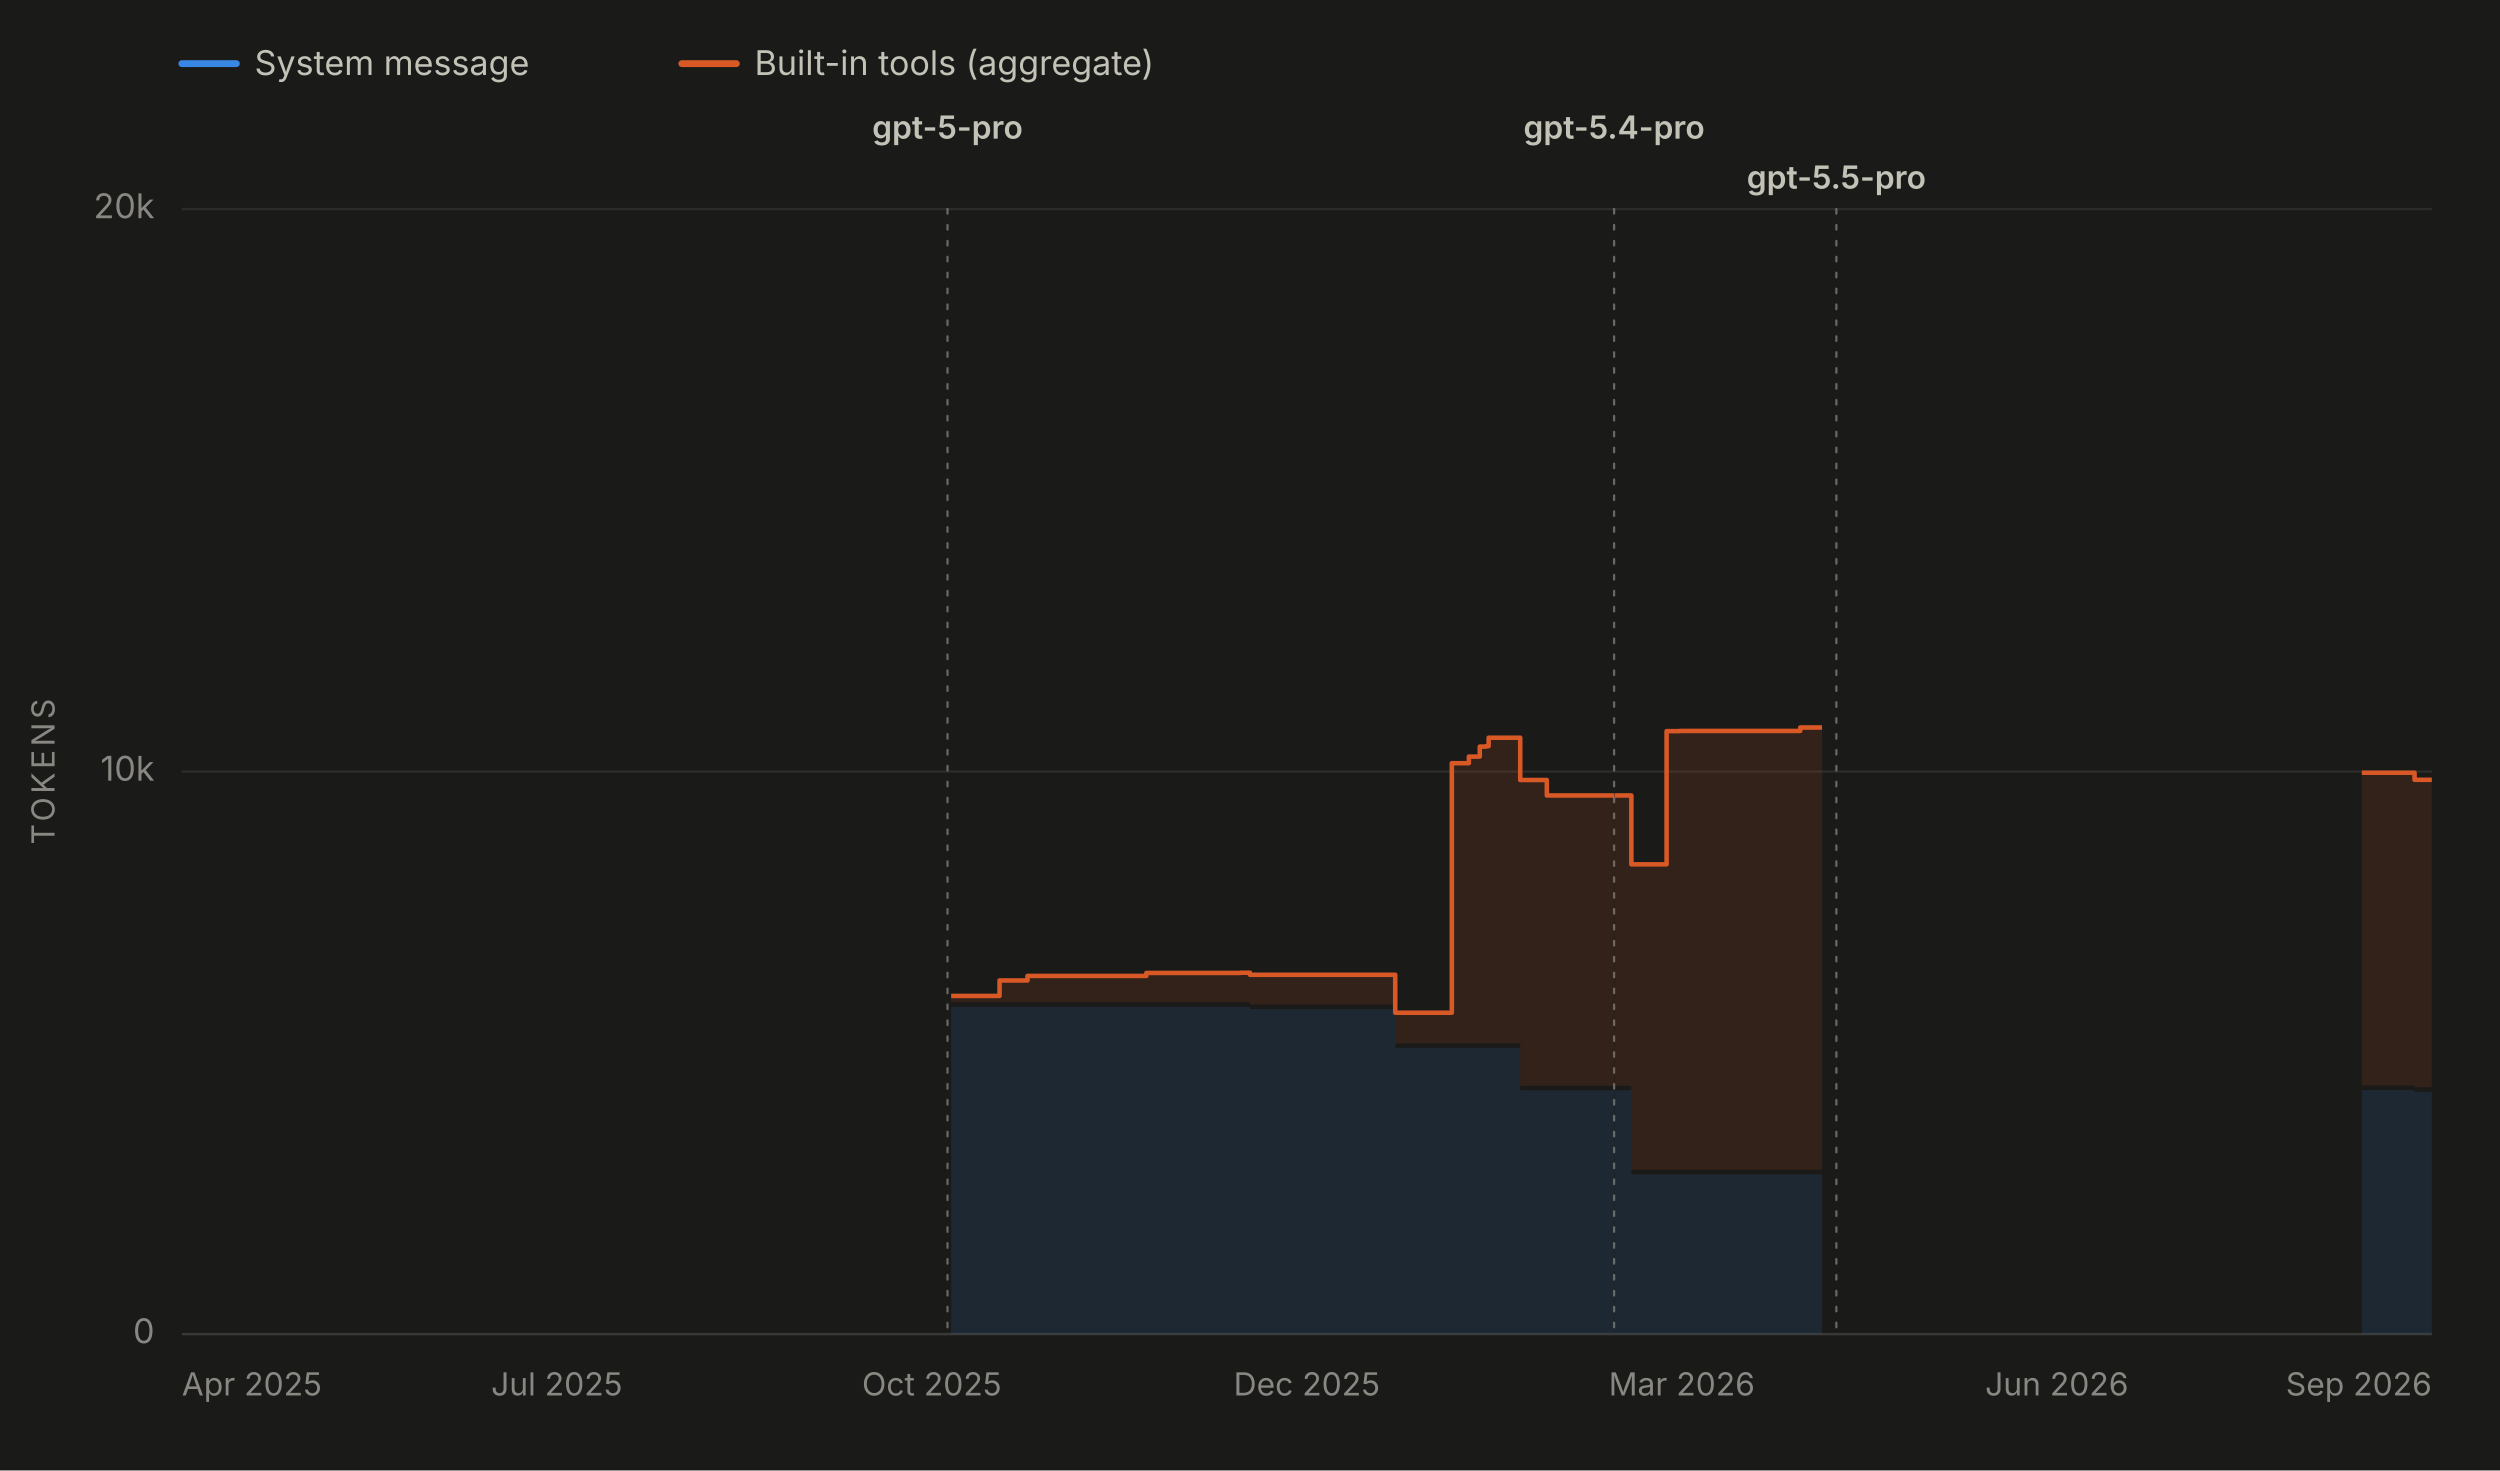
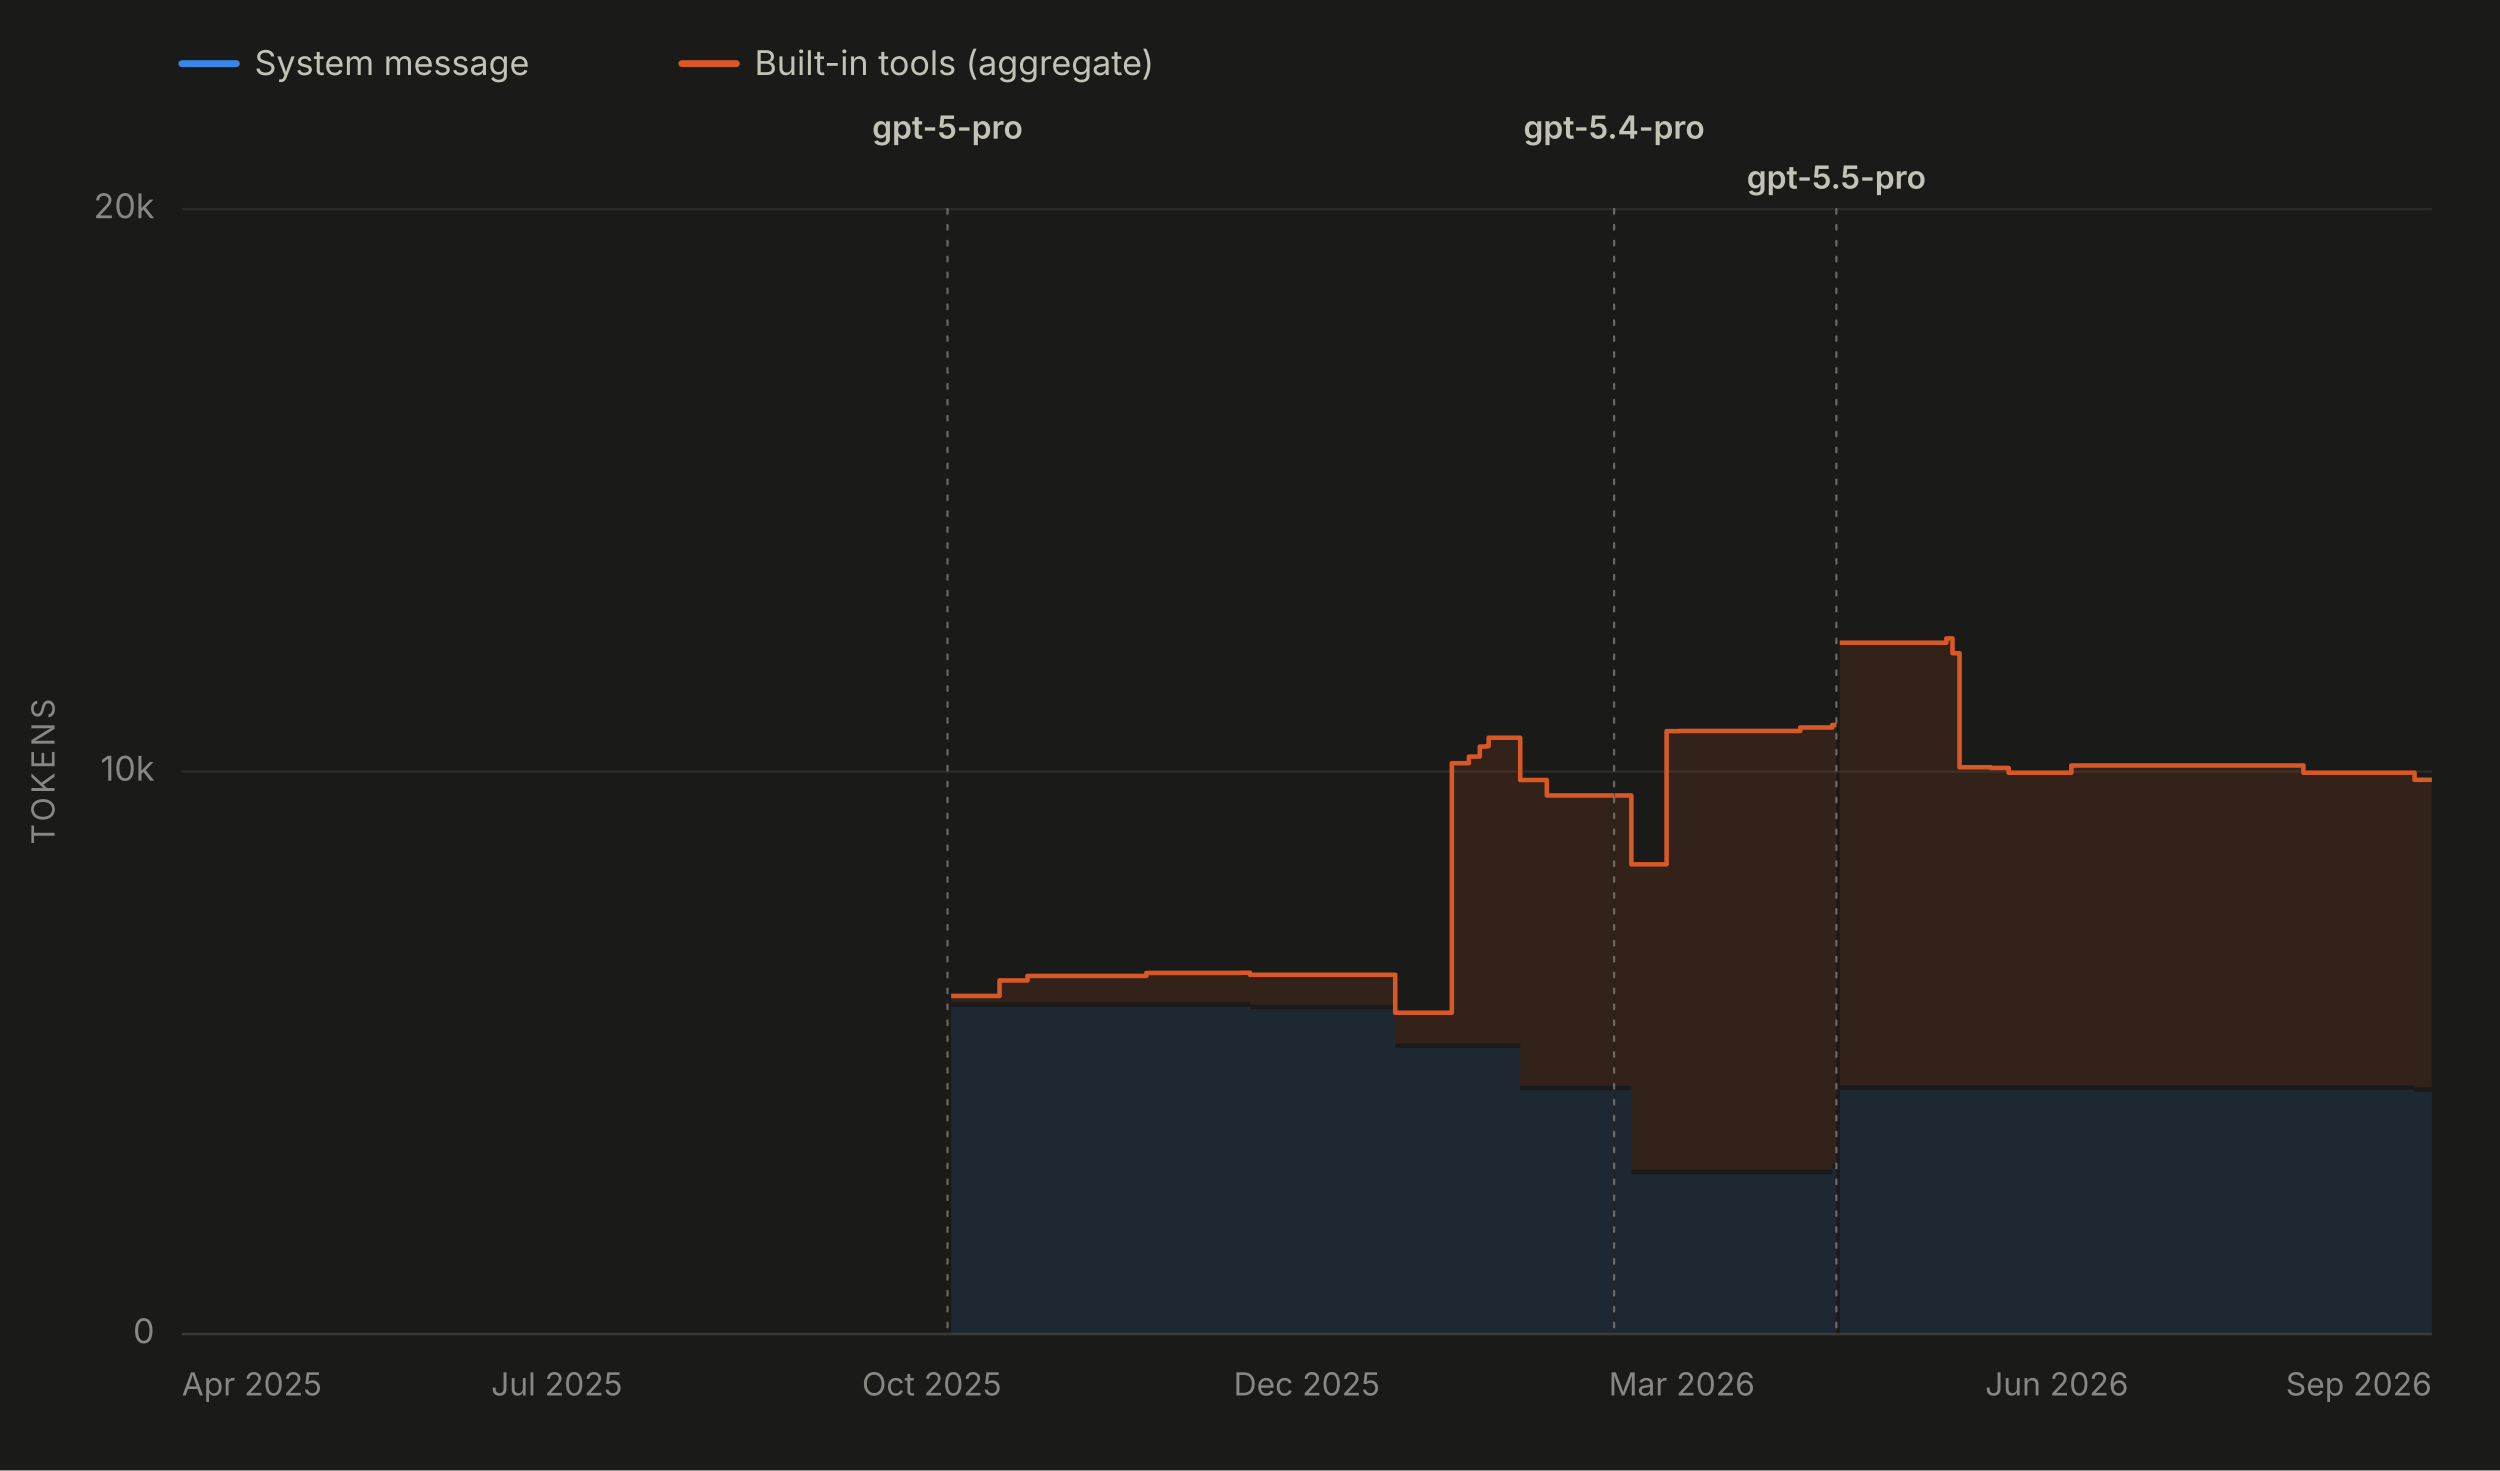
<svg xmlns="http://www.w3.org/2000/svg" viewBox="0 0 1100 647" width="1100" height="647" role="img" aria-labelledby="chartTitle chartDesc" font-family="system-ui, -apple-system, 'Segoe UI', sans-serif">
  <rect x="0" y="0" width="1100" height="647" fill="#1a1a19" />
  <line x1="80" y1="28" x2="104" y2="28" stroke="#3987e5" stroke-width="3" stroke-linecap="round" />
  <text x="112" y="33" font-size="15" fill="#c3c2b7">System message</text>
  <line x1="300" y1="28" x2="324" y2="28" stroke="#d95926" stroke-width="3" stroke-linecap="round" />
  <text x="332" y="33" font-size="15" fill="#c3c2b7">Built-in tools (aggregate)</text>
  <line x1="80" y1="587.0" x2="1070" y2="587.0" stroke="#2c2c2a" stroke-width="1" />
  <text x="68" y="591.0" font-size="15" fill="#898781" text-anchor="end">0</text>
  <line x1="80" y1="339.5" x2="1070" y2="339.5" stroke="#2c2c2a" stroke-width="1" />
  <text x="68" y="343.5" font-size="15" fill="#898781" text-anchor="end">10k</text>
  <line x1="80" y1="92.0" x2="1070" y2="92.0" stroke="#2c2c2a" stroke-width="1" />
  <text x="68" y="96.0" font-size="15" fill="#898781" text-anchor="end">20k</text>
  <text x="24" y="339.5" font-size="14" fill="#898781" text-anchor="middle" letter-spacing="1.5" transform="rotate(-90 24 339.5)">TOKENS</text>
  <line x1="80" y1="587" x2="1070" y2="587" stroke="#383835" stroke-width="1" />
  <text x="80.0" y="614" font-size="14" fill="#898781" text-anchor="start">Apr 2025</text>
  <text x="245.0" y="614" font-size="14" fill="#898781" text-anchor="middle">Jul 2025</text>
  <text x="410.0" y="614" font-size="14" fill="#898781" text-anchor="middle">Oct 2025</text>
  <text x="575.0" y="614" font-size="14" fill="#898781" text-anchor="middle">Dec 2025</text>
  <text x="740.0" y="614" font-size="14" fill="#898781" text-anchor="middle">Mar 2026</text>
  <text x="905.0" y="614" font-size="14" fill="#898781" text-anchor="middle">Jun 2026</text>
  <text x="1070.0" y="614" font-size="14" fill="#898781" text-anchor="end">Sep 2026</text>
  <g data-release-date="2025-10-06">
    <line x1="416.9" y1="92" x2="416.9" y2="587" stroke="#898781" stroke-width="1" stroke-dasharray="2,5" stroke-linecap="round" opacity="0.7" />
    <text x="416.9" y="61.0" font-size="14" font-weight="600" fill="#c3c2b7" text-anchor="middle">gpt-5-pro</text>
  </g>
  <g data-release-date="2026-03-05">
    <line x1="710.2" y1="92" x2="710.2" y2="587" stroke="#898781" stroke-width="1" stroke-dasharray="2,5" stroke-linecap="round" opacity="0.7" />
    <text x="710.2" y="61.0" font-size="14" font-weight="600" fill="#c3c2b7" text-anchor="middle">gpt-5.4-pro</text>
  </g>
  <g data-release-date="2026-04-24">
    <line x1="808.0" y1="92" x2="808.0" y2="587" stroke="#898781" stroke-width="1" stroke-dasharray="2,5" stroke-linecap="round" opacity="0.7" />
    <text x="808.0" y="83.0" font-size="14" font-weight="600" fill="#c3c2b7" text-anchor="middle">gpt-5.5-pro</text>
  </g>
  <g data-selected-models="gpt-5-pro-2025-10-06">
    <path d="M 418.5 587.0 L 418.5 443.0 L 422.9 443.0 L 422.9 443.0 L 439.8 443.0 L 439.8 443.0 L 452.1 443.0 L 452.1 443.0 L 453.6 443.0 L 453.6 443.0 L 455.8 443.0 L 455.8 443.0 L 465.3 443.0 L 465.3 443.0 L 465.9 443.0 L 465.9 443.0 L 475.2 443.0 L 475.2 443.0 L 475.3 443.0 L 475.3 443.0 L 481.0 443.0 L 481.0 443.0 L 485.2 443.0 L 485.2 443.0 L 492.7 443.0 L 492.7 443.0 L 504.4 443.0 L 504.4 443.0 L 504.6 443.0 L 504.6 443.0 L 506.2 443.0 L 506.2 443.0 L 508.4 443.0 L 508.4 443.0 L 530.2 443.0 L 530.2 443.0 L 533.8 443.0 L 533.8 443.0 L 542.4 443.0 L 542.4 443.0 L 545.8 443.0 L 545.8 443.0 L 547.5 443.0 L 547.5 443.0 L 550.0 443.0 L 550.0 444.0 L 555.6 444.0 L 555.6 444.0 L 561.1 444.0 L 561.1 444.0 L 561.2 444.0 L 561.2 444.0 L 563.2 444.0 L 563.2 444.0 L 566.0 444.0 L 566.0 444.0 L 598.3 444.0 L 598.3 444.0 L 598.8 444.0 L 598.8 444.0 L 604.3 444.0 L 604.3 444.0 L 613.9 444.0 L 613.9 461.1 L 614.5 461.1 L 614.5 461.1 L 615.9 461.1 L 615.9 461.1 L 616.5 461.1 L 616.5 461.1 L 617.6 461.1 L 617.6 461.1 L 627.7 461.1 L 627.7 461.1 L 629.9 461.1 L 629.9 461.1 L 635.3 461.1 L 635.3 461.1 L 635.4 461.1 L 635.4 461.1 L 638.8 461.1 L 638.8 461.1 L 646.3 461.1 L 646.3 461.1 L 651.1 461.1 L 651.1 461.1 L 653.9 461.1 L 653.9 461.1 L 655.0 461.1 L 655.0 461.1 L 655.9 461.1 L 655.9 461.1 L 656.9 461.1 L 656.9 461.1 L 668.9 461.1 L 668.9 479.7 L 670.7 479.7 L 670.7 479.7 L 670.8 479.7 L 670.8 479.7 L 680.6 479.7 L 680.6 479.7 L 680.8 479.7 L 680.8 479.7 L 681.5 479.7 L 681.5 479.7 L 696.0 479.7 L 696.0 479.7 L 698.4 479.7 L 698.4 479.7 L 705.8 479.7 L 705.8 479.7 L 710.2 479.7 L 710.2 479.7 L 710.2 587.0 Z" fill="#3987e5" fill-opacity="0.13" stroke="none" />
    <path d="M 418.5 441.0 L 418.5 438.2 L 422.9 438.2 L 422.9 438.2 L 439.8 438.2 L 439.8 431.4 L 452.1 431.4 L 452.1 429.4 L 453.6 429.4 L 453.6 429.4 L 455.8 429.4 L 455.8 429.4 L 465.3 429.4 L 465.3 429.4 L 465.9 429.4 L 465.9 429.4 L 475.2 429.4 L 475.2 429.4 L 475.3 429.4 L 475.3 429.4 L 481.0 429.4 L 481.0 429.4 L 485.2 429.4 L 485.2 429.4 L 492.7 429.4 L 492.7 429.4 L 504.4 429.4 L 504.4 428.1 L 504.6 428.1 L 504.6 428.1 L 506.2 428.1 L 506.2 428.1 L 508.4 428.1 L 508.4 428.1 L 530.2 428.1 L 530.2 428.1 L 533.8 428.1 L 533.8 428.1 L 542.4 428.1 L 542.4 428.1 L 545.8 428.1 L 545.8 428.0 L 547.5 428.0 L 547.5 428.0 L 550.0 428.0 L 550.0 428.9 L 555.6 428.9 L 555.6 428.9 L 561.1 428.9 L 561.1 428.9 L 561.2 428.9 L 561.2 428.9 L 563.2 428.9 L 563.2 428.9 L 566.0 428.9 L 566.0 428.9 L 598.3 428.9 L 598.3 428.9 L 598.8 428.9 L 598.8 428.9 L 604.3 428.9 L 604.3 428.9 L 613.9 428.9 L 613.9 445.6 L 614.5 445.6 L 614.5 445.6 L 615.9 445.6 L 615.9 445.6 L 616.5 445.6 L 616.5 445.6 L 617.6 445.6 L 617.6 445.6 L 627.7 445.6 L 627.7 445.6 L 629.9 445.6 L 629.9 445.6 L 635.3 445.6 L 635.3 445.6 L 635.4 445.6 L 635.4 445.6 L 638.8 445.6 L 638.8 335.8 L 646.3 335.8 L 646.3 332.9 L 651.1 332.9 L 651.1 328.5 L 653.9 328.5 L 653.9 328.3 L 655.0 328.3 L 655.0 324.6 L 655.9 324.6 L 655.9 324.6 L 656.9 324.6 L 656.9 324.6 L 668.9 324.6 L 668.9 343.2 L 670.7 343.2 L 670.7 343.2 L 670.8 343.2 L 670.8 343.2 L 680.6 343.2 L 680.6 350.0 L 680.8 350.0 L 680.8 350.0 L 681.5 350.0 L 681.5 350.0 L 696.0 350.0 L 696.0 350.0 L 698.4 350.0 L 698.4 350.0 L 705.8 350.0 L 705.8 350.0 L 710.2 350.0 L 710.2 350.0 L 710.2 477.7 L 710.2 477.7 L 705.8 477.7 L 705.8 477.7 L 698.4 477.7 L 698.4 477.7 L 696.0 477.7 L 696.0 477.7 L 681.5 477.7 L 681.5 477.7 L 680.8 477.7 L 680.8 477.7 L 680.6 477.7 L 680.6 477.7 L 670.8 477.7 L 670.8 477.7 L 670.7 477.7 L 670.7 477.7 L 668.9 477.7 L 668.9 459.1 L 656.9 459.1 L 656.9 459.1 L 655.9 459.1 L 655.9 459.1 L 655.0 459.1 L 655.0 459.1 L 653.9 459.1 L 653.9 459.1 L 651.1 459.1 L 651.1 459.1 L 646.3 459.1 L 646.3 459.1 L 638.8 459.1 L 638.8 459.1 L 635.4 459.1 L 635.4 459.1 L 635.3 459.1 L 635.3 459.1 L 629.9 459.1 L 629.9 459.1 L 627.7 459.1 L 627.7 459.1 L 617.6 459.1 L 617.6 459.1 L 616.5 459.1 L 616.5 459.1 L 615.9 459.1 L 615.9 459.1 L 614.5 459.1 L 614.5 459.1 L 613.9 459.1 L 613.9 442.0 L 604.3 442.0 L 604.3 442.0 L 598.8 442.0 L 598.8 442.0 L 598.3 442.0 L 598.3 442.0 L 566.0 442.0 L 566.0 442.0 L 563.2 442.0 L 563.2 442.0 L 561.2 442.0 L 561.2 442.0 L 561.1 442.0 L 561.1 442.0 L 555.6 442.0 L 555.6 442.0 L 550.0 442.0 L 550.0 441.0 L 547.5 441.0 L 547.5 441.0 L 545.8 441.0 L 545.8 441.0 L 542.4 441.0 L 542.4 441.0 L 533.8 441.0 L 533.8 441.0 L 530.2 441.0 L 530.2 441.0 L 508.4 441.0 L 508.4 441.0 L 506.2 441.0 L 506.2 441.0 L 504.6 441.0 L 504.6 441.0 L 504.4 441.0 L 504.4 441.0 L 492.7 441.0 L 492.7 441.0 L 485.2 441.0 L 485.2 441.0 L 481.0 441.0 L 481.0 441.0 L 475.3 441.0 L 475.3 441.0 L 475.2 441.0 L 475.2 441.0 L 465.9 441.0 L 465.9 441.0 L 465.3 441.0 L 465.3 441.0 L 455.8 441.0 L 455.8 441.0 L 453.6 441.0 L 453.6 441.0 L 452.1 441.0 L 452.1 441.0 L 439.8 441.0 L 439.8 441.0 L 422.9 441.0 L 422.9 441.0 L 418.5 441.0 Z" fill="#d95926" fill-opacity="0.13" stroke="none" />
    <path d="M 418.5 438.2 L 422.9 438.2 L 422.9 438.2 L 439.8 438.2 L 439.8 431.4 L 452.1 431.4 L 452.1 429.4 L 453.6 429.4 L 453.6 429.4 L 455.8 429.4 L 455.8 429.4 L 465.3 429.4 L 465.3 429.4 L 465.9 429.4 L 465.9 429.4 L 475.2 429.4 L 475.2 429.4 L 475.3 429.4 L 475.3 429.4 L 481.0 429.4 L 481.0 429.4 L 485.2 429.4 L 485.2 429.4 L 492.7 429.4 L 492.7 429.4 L 504.4 429.4 L 504.4 428.1 L 504.6 428.1 L 504.6 428.1 L 506.2 428.1 L 506.2 428.1 L 508.4 428.1 L 508.4 428.1 L 530.2 428.1 L 530.2 428.1 L 533.8 428.1 L 533.8 428.1 L 542.4 428.1 L 542.4 428.1 L 545.8 428.1 L 545.8 428.0 L 547.5 428.0 L 547.5 428.0 L 550.0 428.0 L 550.0 428.9 L 555.6 428.9 L 555.6 428.9 L 561.1 428.9 L 561.1 428.9 L 561.2 428.9 L 561.2 428.9 L 563.2 428.9 L 563.2 428.9 L 566.0 428.9 L 566.0 428.9 L 598.3 428.9 L 598.3 428.9 L 598.8 428.9 L 598.8 428.9 L 604.3 428.9 L 604.3 428.9 L 613.9 428.9 L 613.9 445.6 L 614.5 445.6 L 614.5 445.6 L 615.9 445.6 L 615.9 445.6 L 616.5 445.6 L 616.5 445.6 L 617.6 445.6 L 617.6 445.6 L 627.7 445.6 L 627.7 445.6 L 629.9 445.6 L 629.9 445.6 L 635.3 445.6 L 635.3 445.6 L 635.4 445.6 L 635.4 445.6 L 638.8 445.6 L 638.8 335.8 L 646.3 335.8 L 646.3 332.9 L 651.1 332.9 L 651.1 328.5 L 653.9 328.5 L 653.9 328.3 L 655.0 328.3 L 655.0 324.6 L 655.9 324.6 L 655.9 324.6 L 656.9 324.6 L 656.9 324.6 L 668.9 324.6 L 668.9 343.2 L 670.7 343.2 L 670.7 343.2 L 670.8 343.2 L 670.8 343.2 L 680.6 343.2 L 680.6 350.0 L 680.8 350.0 L 680.8 350.0 L 681.5 350.0 L 681.5 350.0 L 696.0 350.0 L 696.0 350.0 L 698.4 350.0 L 698.4 350.0 L 705.8 350.0 L 705.8 350.0 L 710.2 350.0 L 710.2 350.0" fill="none" stroke="#d95926" stroke-width="2" stroke-linejoin="round" />
  </g>
  <g data-selected-models="gpt-5.4-pro">
-     <path d="M 710.4 587.0 L 710.4 479.7 L 711.8 479.7 L 711.8 479.7 L 717.8 479.7 L 717.8 516.7 L 720.4 516.7 L 720.4 516.7 L 722.0 516.7 L 722.0 516.7 L 733.3 516.7 L 733.3 516.7 L 739.1 516.7 L 739.1 516.7 L 753.1 516.7 L 753.1 516.7 L 762.5 516.7 L 762.5 516.7 L 782.5 516.7 L 782.5 516.7 L 782.8 516.7 L 782.8 516.7 L 792.1 516.7 L 792.1 516.7 L 801.7 516.7 L 801.7 516.7 L 801.7 587.0 Z" fill="#3987e5" fill-opacity="0.13" stroke="none" />
-     <path d="M 710.4 477.7 L 710.4 350.0 L 711.8 350.0 L 711.8 350.0 L 717.8 350.0 L 717.8 380.3 L 720.4 380.3 L 720.4 380.3 L 722.0 380.3 L 722.0 380.3 L 733.3 380.3 L 733.3 321.7 L 739.1 321.7 L 739.1 321.6 L 753.1 321.6 L 753.1 321.6 L 762.5 321.6 L 762.5 321.6 L 782.5 321.6 L 782.5 321.6 L 782.8 321.6 L 782.8 321.6 L 792.1 321.6 L 792.1 320.1 L 801.7 320.1 L 801.7 320.1 L 801.7 514.7 L 801.7 514.7 L 792.1 514.7 L 792.1 514.7 L 782.8 514.7 L 782.8 514.7 L 782.5 514.7 L 782.5 514.7 L 762.5 514.7 L 762.5 514.7 L 753.1 514.7 L 753.1 514.7 L 739.1 514.7 L 739.1 514.7 L 733.3 514.7 L 733.3 514.7 L 722.0 514.7 L 722.0 514.7 L 720.4 514.7 L 720.4 514.7 L 717.8 514.7 L 717.8 477.7 L 711.8 477.7 L 711.8 477.7 L 710.4 477.7 Z" fill="#d95926" fill-opacity="0.13" stroke="none" />
-     <path d="M 710.4 350.0 L 711.8 350.0 L 711.8 350.0 L 717.8 350.0 L 717.8 380.3 L 720.4 380.3 L 720.4 380.3 L 722.0 380.3 L 722.0 380.3 L 733.3 380.3 L 733.3 321.7 L 739.1 321.7 L 739.1 321.6 L 753.1 321.6 L 753.1 321.6 L 762.5 321.6 L 762.5 321.6 L 782.5 321.6 L 782.5 321.6 L 782.8 321.6 L 782.8 321.6 L 792.1 321.6 L 792.1 320.1 L 801.7 320.1 L 801.7 320.1" fill="none" stroke="#d95926" stroke-width="2" stroke-linejoin="round" />
+     <path d="M 710.4 587.0 L 710.4 479.7 L 711.8 479.7 L 711.8 479.7 L 717.8 479.7 L 717.8 516.7 L 720.4 516.7 L 720.4 516.7 L 722.0 516.7 L 722.0 516.7 L 733.3 516.7 L 733.3 516.7 L 739.1 516.7 L 739.1 516.7 L 753.1 516.7 L 753.1 516.7 L 762.5 516.7 L 762.5 516.7 L 782.5 516.7 L 782.5 516.7 L 782.8 516.7 L 782.8 516.7 L 792.1 516.7 L 792.1 516.7 L 801.7 516.7 L 801.7 516.7 L 806.2 516.7 L 806.2 513.9 L 807.5 513.9 L 807.5 513.9 L 808.0 513.9 L 808.0 513.9 L 808.0 587.0 Z" fill="#3987e5" fill-opacity="0.13" stroke="none" />
+     <path d="M 710.4 477.7 L 710.4 350.0 L 711.8 350.0 L 711.8 350.0 L 717.8 350.0 L 717.8 380.3 L 720.4 380.3 L 720.4 380.3 L 722.0 380.3 L 722.0 380.3 L 733.3 380.3 L 733.3 321.7 L 739.1 321.7 L 739.1 321.6 L 753.1 321.6 L 753.1 321.6 L 762.5 321.6 L 762.5 321.6 L 782.5 321.6 L 782.5 321.6 L 782.8 321.6 L 782.8 321.6 L 792.1 321.6 L 792.1 320.1 L 801.7 320.1 L 801.7 320.1 L 806.2 320.1 L 806.2 319.0 L 807.5 319.0 L 807.5 319.0 L 808.0 319.0 L 808.0 319.0 L 808.0 511.9 L 808.0 511.9 L 807.5 511.9 L 807.5 511.9 L 806.2 511.9 L 806.2 514.7 L 801.7 514.7 L 801.7 514.7 L 792.1 514.7 L 792.1 514.7 L 782.8 514.7 L 782.8 514.7 L 782.5 514.7 L 782.5 514.7 L 762.5 514.7 L 762.5 514.7 L 753.1 514.7 L 753.1 514.7 L 739.1 514.7 L 739.1 514.7 L 733.3 514.7 L 733.3 514.7 L 722.0 514.7 L 722.0 514.7 L 720.4 514.7 L 720.4 514.7 L 717.8 514.7 L 717.8 477.7 L 711.8 477.7 L 711.8 477.7 L 710.4 477.7 Z" fill="#d95926" fill-opacity="0.13" stroke="none" />
+     <path d="M 710.4 350.0 L 711.8 350.0 L 711.8 350.0 L 717.8 350.0 L 717.8 380.3 L 720.4 380.3 L 720.4 380.3 L 722.0 380.3 L 722.0 380.3 L 733.3 380.3 L 733.3 321.7 L 739.1 321.7 L 739.1 321.6 L 753.1 321.6 L 753.1 321.6 L 762.5 321.6 L 762.5 321.6 L 782.5 321.6 L 782.5 321.6 L 782.8 321.6 L 782.8 321.6 L 792.1 321.6 L 792.1 320.1 L 801.7 320.1 L 801.7 320.1 L 806.2 320.1 L 806.2 319.0 L 807.5 319.0 L 807.5 319.0 L 808.0 319.0 L 808.0 319.0" fill="none" stroke="#d95926" stroke-width="2" stroke-linejoin="round" />
  </g>
  <g data-selected-models="gpt-5.5-pro">
-     <path d="M 1039.2 587.0 L 1039.2 479.6 L 1040.6 479.6 L 1040.6 479.6 L 1046.7 479.6 L 1046.7 479.6 L 1052.2 479.6 L 1052.2 479.6 L 1052.8 479.6 L 1052.8 479.6 L 1057.2 479.6 L 1057.2 479.6 L 1062.4 479.6 L 1062.4 480.4 L 1064.1 480.4 L 1064.1 480.4 L 1066.3 480.4 L 1066.3 480.4 L 1067.9 480.4 L 1067.9 480.4 L 1068.2 480.4 L 1068.2 480.4 L 1069.7 480.4 L 1069.7 480.4 L 1070.0 480.4 L 1070.0 480.4 L 1070.0 587.0 Z" fill="#3987e5" fill-opacity="0.13" stroke="none" />
-     <path d="M 1039.2 477.6 L 1039.2 340.0 L 1040.6 340.0 L 1040.6 340.0 L 1046.7 340.0 L 1046.7 340.0 L 1052.2 340.0 L 1052.2 340.0 L 1052.8 340.0 L 1052.8 340.0 L 1057.2 340.0 L 1057.2 340.0 L 1062.4 340.0 L 1062.4 343.1 L 1064.1 343.1 L 1064.1 343.1 L 1066.3 343.1 L 1066.3 343.1 L 1067.9 343.1 L 1067.9 343.1 L 1068.2 343.1 L 1068.2 343.1 L 1069.7 343.1 L 1069.7 343.1 L 1070.0 343.1 L 1070.0 343.1 L 1070.0 478.4 L 1070.0 478.4 L 1069.7 478.4 L 1069.7 478.4 L 1068.2 478.4 L 1068.2 478.4 L 1067.9 478.4 L 1067.9 478.4 L 1066.3 478.4 L 1066.3 478.4 L 1064.1 478.4 L 1064.1 478.4 L 1062.4 478.4 L 1062.4 477.6 L 1057.2 477.6 L 1057.2 477.6 L 1052.8 477.6 L 1052.8 477.6 L 1052.2 477.6 L 1052.2 477.6 L 1046.7 477.6 L 1046.7 477.6 L 1040.6 477.6 L 1040.6 477.6 L 1039.2 477.6 Z" fill="#d95926" fill-opacity="0.13" stroke="none" />
-     <path d="M 1039.2 340.0 L 1040.6 340.0 L 1040.6 340.0 L 1046.7 340.0 L 1046.7 340.0 L 1052.2 340.0 L 1052.2 340.0 L 1052.8 340.0 L 1052.8 340.0 L 1057.2 340.0 L 1057.2 340.0 L 1062.4 340.0 L 1062.4 343.1 L 1064.1 343.1 L 1064.1 343.1 L 1066.3 343.1 L 1066.3 343.1 L 1067.9 343.1 L 1067.9 343.1 L 1068.2 343.1 L 1068.2 343.1 L 1069.7 343.1 L 1069.7 343.1 L 1070.0 343.1 L 1070.0 343.1" fill="none" stroke="#d95926" stroke-width="2" stroke-linejoin="round" />
+     <path d="M 809.5 587.0 L 809.5 479.6 L 821.1 479.6 L 821.1 479.6 L 834.8 479.6 L 834.8 479.6 L 837.3 479.6 L 837.3 479.6 L 856.4 479.6 L 856.4 479.6 L 859.1 479.6 L 859.1 479.6 L 862.2 479.6 L 862.2 479.6 L 872.2 479.6 L 872.2 479.6 L 876.0 479.6 L 876.0 479.6 L 883.8 479.6 L 883.8 479.6 L 888.3 479.6 L 888.3 479.6 L 897.9 479.6 L 897.9 479.6 L 899.6 479.6 L 899.6 479.6 L 911.4 479.6 L 911.4 479.6 L 915.9 479.6 L 915.9 479.6 L 925.2 479.6 L 925.2 479.6 L 929.3 479.6 L 929.3 479.6 L 929.9 479.6 L 929.9 479.6 L 932.9 479.6 L 932.9 479.6 L 937.5 479.6 L 937.5 479.6 L 941.1 479.6 L 941.1 479.6 L 954.8 479.6 L 954.8 479.6 L 958.0 479.6 L 958.0 479.6 L 958.5 479.6 L 958.5 479.6 L 964.8 479.6 L 964.8 479.6 L 964.9 479.6 L 964.9 479.6 L 966.8 479.6 L 966.8 479.6 L 970.5 479.6 L 970.5 479.6 L 975.3 479.6 L 975.3 479.6 L 981.6 479.6 L 981.6 479.6 L 995.9 479.6 L 995.9 479.6 L 1010.7 479.6 L 1010.7 479.6 L 1013.5 479.6 L 1013.5 479.6 L 1039.2 479.6 L 1039.2 479.6 L 1040.6 479.6 L 1040.6 479.6 L 1046.7 479.6 L 1046.7 479.6 L 1052.2 479.6 L 1052.2 479.6 L 1052.8 479.6 L 1052.8 479.6 L 1057.2 479.6 L 1057.2 479.6 L 1062.4 479.6 L 1062.4 480.4 L 1064.1 480.4 L 1064.1 480.4 L 1066.3 480.4 L 1066.3 480.4 L 1067.9 480.4 L 1067.9 480.4 L 1068.2 480.4 L 1068.2 480.4 L 1069.7 480.4 L 1069.7 480.4 L 1070.0 480.4 L 1070.0 480.4 L 1070.0 587.0 Z" fill="#3987e5" fill-opacity="0.13" stroke="none" />
+     <path d="M 809.5 477.6 L 809.5 282.8 L 821.1 282.8 L 821.1 282.8 L 834.8 282.8 L 834.8 282.8 L 837.3 282.8 L 837.3 282.8 L 856.4 282.8 L 856.4 280.9 L 859.1 280.9 L 859.1 287.4 L 862.2 287.4 L 862.2 337.6 L 872.2 337.6 L 872.2 337.6 L 876.0 337.6 L 876.0 337.9 L 883.8 337.9 L 883.8 340.0 L 888.3 340.0 L 888.3 340.0 L 897.9 340.0 L 897.9 340.0 L 899.6 340.0 L 899.6 340.0 L 911.4 340.0 L 911.4 336.8 L 915.9 336.8 L 915.9 336.8 L 925.2 336.8 L 925.2 336.8 L 929.3 336.8 L 929.3 336.8 L 929.9 336.8 L 929.9 336.8 L 932.9 336.8 L 932.9 336.8 L 937.5 336.8 L 937.5 336.8 L 941.1 336.8 L 941.1 336.8 L 954.8 336.8 L 954.8 336.8 L 958.0 336.8 L 958.0 336.8 L 958.5 336.8 L 958.5 336.8 L 964.8 336.8 L 964.8 336.8 L 964.9 336.8 L 964.9 336.8 L 966.8 336.8 L 966.8 336.8 L 970.5 336.8 L 970.5 336.8 L 975.3 336.8 L 975.3 336.8 L 981.6 336.8 L 981.6 336.8 L 995.9 336.8 L 995.9 336.8 L 1010.7 336.8 L 1010.7 336.8 L 1013.5 336.8 L 1013.5 340.0 L 1039.2 340.0 L 1039.2 340.0 L 1040.6 340.0 L 1040.6 340.0 L 1046.7 340.0 L 1046.7 340.0 L 1052.2 340.0 L 1052.2 340.0 L 1052.8 340.0 L 1052.8 340.0 L 1057.2 340.0 L 1057.2 340.0 L 1062.4 340.0 L 1062.4 343.1 L 1064.1 343.1 L 1064.1 343.1 L 1066.3 343.1 L 1066.3 343.1 L 1067.9 343.1 L 1067.9 343.1 L 1068.2 343.1 L 1068.2 343.1 L 1069.7 343.1 L 1069.7 343.1 L 1070.0 343.1 L 1070.0 343.1 L 1070.0 478.4 L 1070.0 478.4 L 1069.7 478.4 L 1069.7 478.4 L 1068.2 478.4 L 1068.2 478.4 L 1067.9 478.4 L 1067.9 478.4 L 1066.3 478.4 L 1066.3 478.4 L 1064.1 478.4 L 1064.1 478.4 L 1062.4 478.4 L 1062.4 477.6 L 1057.2 477.6 L 1057.2 477.6 L 1052.8 477.6 L 1052.8 477.6 L 1052.2 477.6 L 1052.2 477.6 L 1046.7 477.6 L 1046.7 477.6 L 1040.6 477.6 L 1040.6 477.6 L 1039.2 477.6 L 1039.2 477.6 L 1013.5 477.6 L 1013.5 477.6 L 1010.7 477.6 L 1010.7 477.6 L 995.9 477.6 L 995.9 477.6 L 981.6 477.6 L 981.6 477.6 L 975.3 477.6 L 975.3 477.6 L 970.5 477.6 L 970.5 477.6 L 966.8 477.6 L 966.8 477.6 L 964.9 477.6 L 964.9 477.6 L 964.8 477.6 L 964.8 477.6 L 958.5 477.6 L 958.5 477.6 L 958.0 477.6 L 958.0 477.6 L 954.8 477.6 L 954.8 477.6 L 941.1 477.6 L 941.1 477.6 L 937.5 477.6 L 937.5 477.6 L 932.9 477.6 L 932.9 477.6 L 929.9 477.6 L 929.9 477.6 L 929.3 477.6 L 929.3 477.6 L 925.2 477.6 L 925.2 477.6 L 915.9 477.6 L 915.9 477.6 L 911.4 477.6 L 911.4 477.6 L 899.6 477.6 L 899.6 477.6 L 897.9 477.6 L 897.9 477.6 L 888.3 477.6 L 888.3 477.6 L 883.8 477.6 L 883.8 477.6 L 876.0 477.6 L 876.0 477.6 L 872.2 477.6 L 872.2 477.6 L 862.2 477.6 L 862.2 477.6 L 859.1 477.6 L 859.1 477.6 L 856.4 477.6 L 856.4 477.6 L 837.3 477.6 L 837.3 477.6 L 834.8 477.6 L 834.8 477.6 L 821.1 477.6 L 821.1 477.6 L 809.5 477.6 Z" fill="#d95926" fill-opacity="0.13" stroke="none" />
+     <path d="M 809.5 282.8 L 821.1 282.8 L 821.1 282.8 L 834.8 282.8 L 834.8 282.8 L 837.3 282.8 L 837.3 282.8 L 856.4 282.8 L 856.4 280.9 L 859.1 280.9 L 859.1 287.4 L 862.2 287.4 L 862.2 337.6 L 872.2 337.6 L 872.2 337.6 L 876.0 337.6 L 876.0 337.9 L 883.8 337.9 L 883.8 340.0 L 888.3 340.0 L 888.3 340.0 L 897.9 340.0 L 897.9 340.0 L 899.6 340.0 L 899.6 340.0 L 911.4 340.0 L 911.4 336.8 L 915.9 336.8 L 915.9 336.8 L 925.2 336.8 L 925.2 336.8 L 929.3 336.8 L 929.3 336.8 L 929.9 336.8 L 929.9 336.8 L 932.9 336.8 L 932.9 336.8 L 937.5 336.8 L 937.5 336.8 L 941.1 336.8 L 941.1 336.8 L 954.8 336.8 L 954.8 336.8 L 958.0 336.8 L 958.0 336.8 L 958.5 336.8 L 958.5 336.8 L 964.8 336.8 L 964.8 336.8 L 964.9 336.8 L 964.9 336.8 L 966.8 336.8 L 966.8 336.8 L 970.5 336.8 L 970.5 336.8 L 975.3 336.8 L 975.3 336.8 L 981.6 336.8 L 981.6 336.8 L 995.9 336.8 L 995.9 336.8 L 1010.7 336.8 L 1010.7 336.8 L 1013.5 336.8 L 1013.5 340.0 L 1039.2 340.0 L 1039.2 340.0 L 1040.6 340.0 L 1040.6 340.0 L 1046.7 340.0 L 1046.7 340.0 L 1052.2 340.0 L 1052.2 340.0 L 1052.8 340.0 L 1052.8 340.0 L 1057.2 340.0 L 1057.2 340.0 L 1062.4 340.0 L 1062.4 343.1 L 1064.1 343.1 L 1064.1 343.1 L 1066.3 343.1 L 1066.3 343.1 L 1067.9 343.1 L 1067.9 343.1 L 1068.2 343.1 L 1068.2 343.1 L 1069.7 343.1 L 1069.7 343.1 L 1070.0 343.1 L 1070.0 343.1" fill="none" stroke="#d95926" stroke-width="2" stroke-linejoin="round" />
  </g>
</svg>
